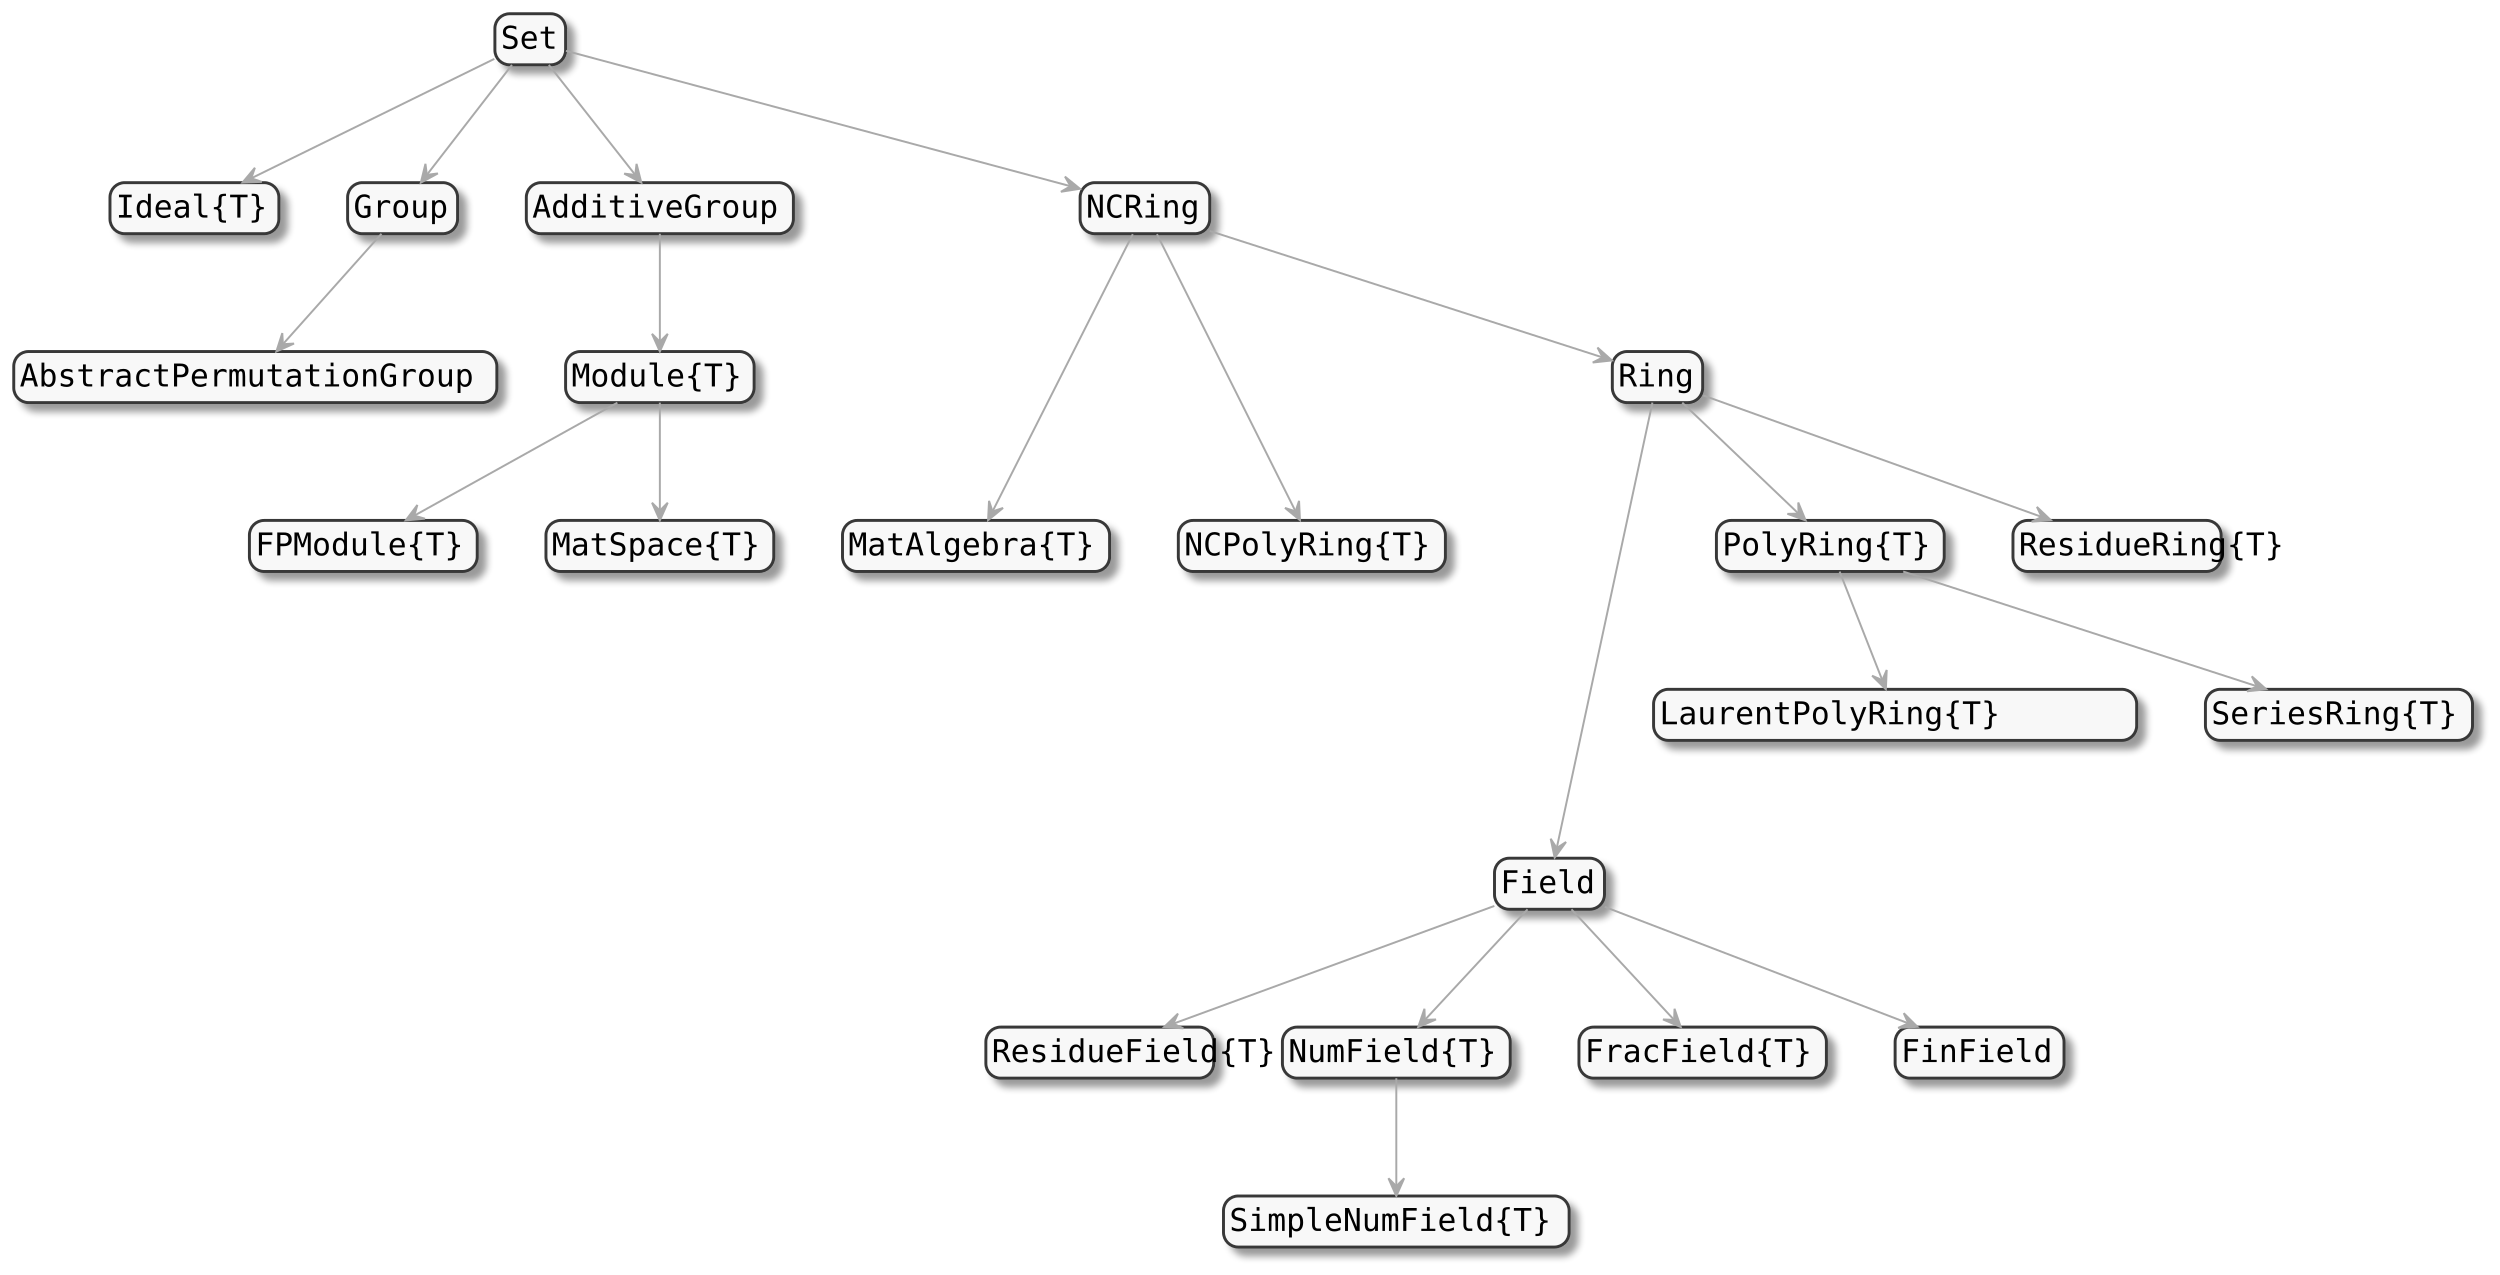
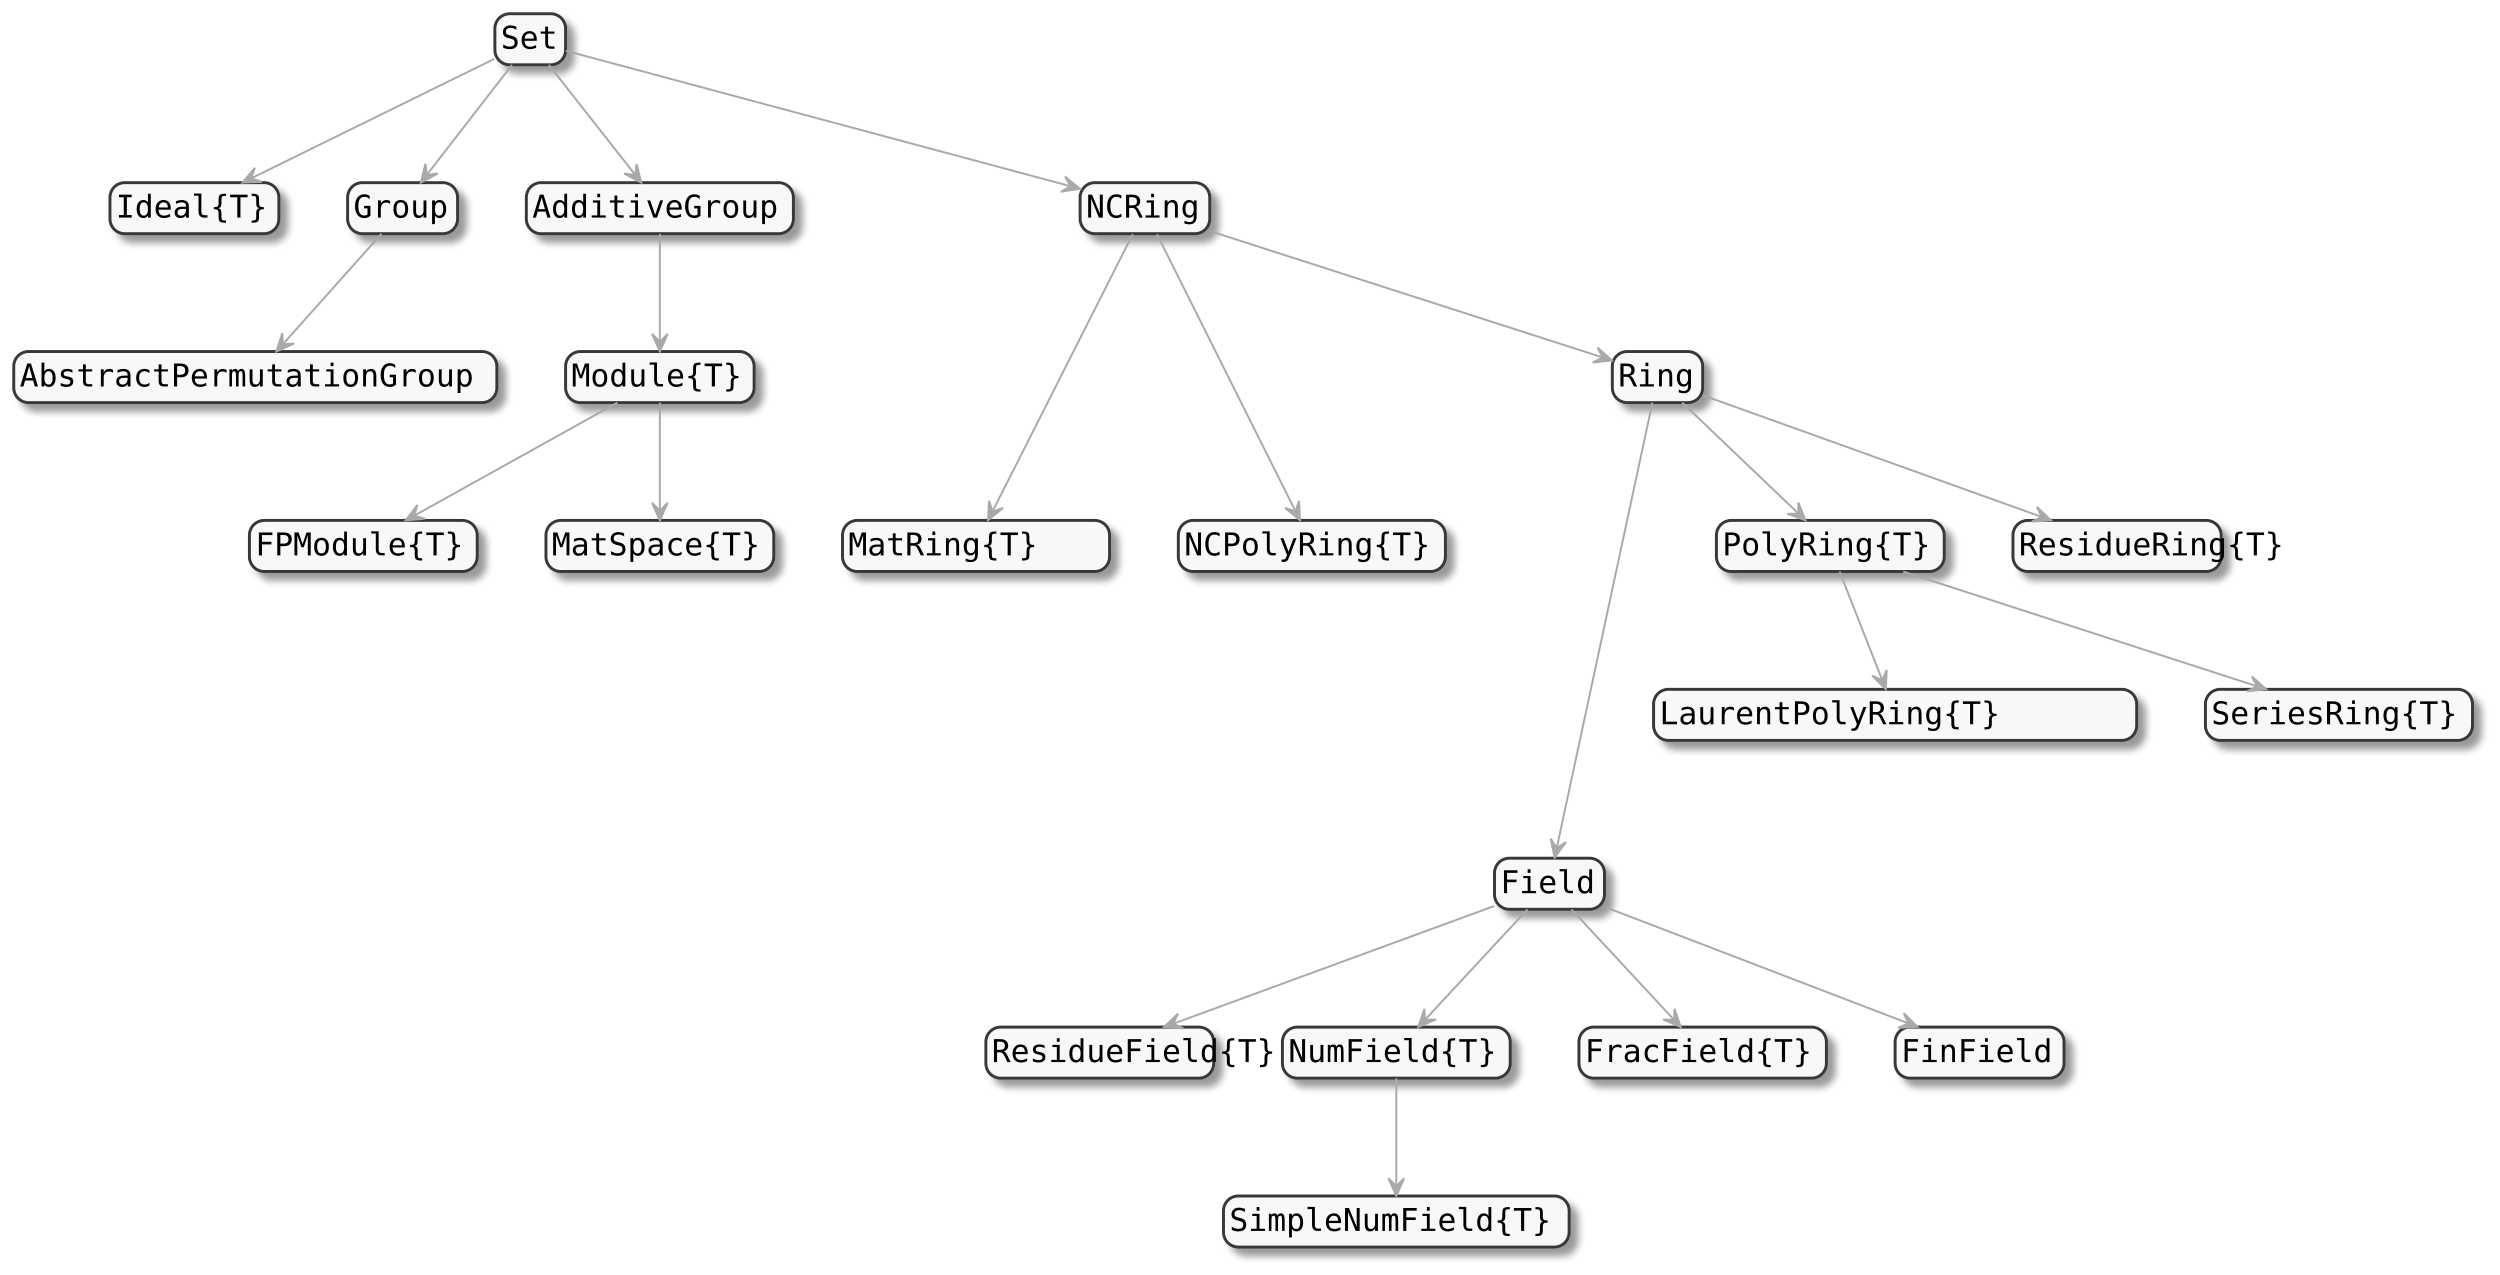
<svg xmlns="http://www.w3.org/2000/svg" contentScriptType="application/ecmascript" contentStyleType="text/css" height="649px" preserveAspectRatio="none" style="width:1273px;height:649px;background:#FFFFFF;" version="1.1" viewBox="0 0 1273 649" width="1273px" zoomAndPan="magnify">
  <defs>
    <filter height="300%" id="fryxebi1j7yfh" width="300%" x="-1" y="-1">
      <feGaussianBlur result="blurOut" stdDeviation="2.0" />
      <feColorMatrix in="blurOut" result="blurOut2" type="matrix" values="0 0 0 0 0 0 0 0 0 0 0 0 0 0 0 0 0 0 .4 0" />
      <feOffset dx="4.0" dy="4.0" in="blurOut2" result="blurOut3" />
      <feBlend in="SourceGraphic" in2="blurOut3" mode="normal" />
    </filter>
  </defs>
  <g>
    <rect fill="#F8F8F8" filter="url(#fryxebi1j7yfh)" height="26" id="Set" rx="7.5" ry="7.5" style="stroke:#383838;stroke-width:1.5;" width="36" x="252" y="7" />
    <text fill="#000000" font-family="monospace" font-size="16" lengthAdjust="spacing" textLength="30" x="255" y="24.8">Set</text>
    <rect fill="#F8F8F8" filter="url(#fryxebi1j7yfh)" height="26" id="Ideal{T}" rx="7.5" ry="7.5" style="stroke:#383838;stroke-width:1.5;" width="86" x="56" y="93" />
    <text fill="#000000" font-family="monospace" font-size="16" lengthAdjust="spacing" textLength="80" x="59" y="110.8">Ideal{T}</text>
    <rect fill="#F8F8F8" filter="url(#fryxebi1j7yfh)" height="26" id="Group" rx="7.5" ry="7.5" style="stroke:#383838;stroke-width:1.5;" width="56" x="177" y="93" />
    <text fill="#000000" font-family="monospace" font-size="16" lengthAdjust="spacing" textLength="50" x="180" y="110.8">Group</text>
    <rect fill="#F8F8F8" filter="url(#fryxebi1j7yfh)" height="26" id="AbstractPermutationGroup" rx="7.5" ry="7.5" style="stroke:#383838;stroke-width:1.5;" width="246" x="7" y="179" />
    <text fill="#000000" font-family="monospace" font-size="16" lengthAdjust="spacing" textLength="240" x="10" y="196.8">AbstractPermutationGroup</text>
    <rect fill="#F8F8F8" filter="url(#fryxebi1j7yfh)" height="26" id="AdditiveGroup" rx="7.5" ry="7.5" style="stroke:#383838;stroke-width:1.5;" width="136" x="268" y="93" />
    <text fill="#000000" font-family="monospace" font-size="16" lengthAdjust="spacing" textLength="130" x="271" y="110.8">AdditiveGroup</text>
    <rect fill="#F8F8F8" filter="url(#fryxebi1j7yfh)" height="26" id="Module{T}" rx="7.5" ry="7.5" style="stroke:#383838;stroke-width:1.5;" width="96" x="288" y="179" />
    <text fill="#000000" font-family="monospace" font-size="16" lengthAdjust="spacing" textLength="90" x="291" y="196.8">Module{T}</text>
    <rect fill="#F8F8F8" filter="url(#fryxebi1j7yfh)" height="26" id="FPModule{T}" rx="7.5" ry="7.5" style="stroke:#383838;stroke-width:1.5;" width="116" x="127" y="265" />
    <text fill="#000000" font-family="monospace" font-size="16" lengthAdjust="spacing" textLength="110" x="130" y="282.8">FPModule{T}</text>
    <rect fill="#F8F8F8" filter="url(#fryxebi1j7yfh)" height="26" id="MatSpace{T}" rx="7.5" ry="7.5" style="stroke:#383838;stroke-width:1.5;" width="116" x="278" y="265" />
    <text fill="#000000" font-family="monospace" font-size="16" lengthAdjust="spacing" textLength="110" x="281" y="282.8">MatSpace{T}</text>
    <rect fill="#F8F8F8" filter="url(#fryxebi1j7yfh)" height="26" id="NCRing" rx="7.5" ry="7.5" style="stroke:#383838;stroke-width:1.5;" width="66" x="550" y="93" />
    <text fill="#000000" font-family="monospace" font-size="16" lengthAdjust="spacing" textLength="60" x="553" y="110.8">NCRing</text>
-     <rect fill="#F8F8F8" filter="url(#fryxebi1j7yfh)" height="26" id="MatAlgebra{T}" rx="7.5" ry="7.5" style="stroke:#383838;stroke-width:1.5;" width="136" x="429" y="265" />
-     <text fill="#000000" font-family="monospace" font-size="16" lengthAdjust="spacing" textLength="130" x="432" y="282.8">MatAlgebra{T}</text>
+     <rect fill="#F8F8F8" filter="url(#fryxebi1j7yfh)" height="26" id="MatRing{T}" rx="7.5" ry="7.5" style="stroke:#383838;stroke-width:1.5;" width="136" x="429" y="265" />
+     <text fill="#000000" font-family="monospace" font-size="16" lengthAdjust="spacing" textLength="130" x="432" y="282.8">MatRing{T}</text>
    <rect fill="#F8F8F8" filter="url(#fryxebi1j7yfh)" height="26" id="NCPolyRing{T}" rx="7.5" ry="7.5" style="stroke:#383838;stroke-width:1.5;" width="136" x="600" y="265" />
    <text fill="#000000" font-family="monospace" font-size="16" lengthAdjust="spacing" textLength="130" x="603" y="282.8">NCPolyRing{T}</text>
    <rect fill="#F8F8F8" filter="url(#fryxebi1j7yfh)" height="26" id="Ring" rx="7.5" ry="7.5" style="stroke:#383838;stroke-width:1.5;" width="46" x="821" y="179" />
    <text fill="#000000" font-family="monospace" font-size="16" lengthAdjust="spacing" textLength="40" x="824" y="196.8">Ring</text>
    <rect fill="#F8F8F8" filter="url(#fryxebi1j7yfh)" height="26" id="Field" rx="7.5" ry="7.5" style="stroke:#383838;stroke-width:1.5;" width="56" x="761" y="437" />
    <text fill="#000000" font-family="monospace" font-size="16" lengthAdjust="spacing" textLength="50" x="764" y="454.8">Field</text>
    <rect fill="#F8F8F8" filter="url(#fryxebi1j7yfh)" height="26" id="PolyRing{T}" rx="7.5" ry="7.5" style="stroke:#383838;stroke-width:1.5;" width="116" x="874" y="265" />
    <text fill="#000000" font-family="monospace" font-size="16" lengthAdjust="spacing" textLength="110" x="877" y="282.8">PolyRing{T}</text>
    <rect fill="#F8F8F8" filter="url(#fryxebi1j7yfh)" height="26" id="LaurentPolyRing{T}" rx="7.5" ry="7.5" style="stroke:#383838;stroke-width:1.5;" width="246" x="842" y="351" />
    <text fill="#000000" font-family="monospace" font-size="16" lengthAdjust="spacing" textLength="240" x="845" y="368.8">LaurentPolyRing{T}</text>
    <rect fill="#F8F8F8" filter="url(#fryxebi1j7yfh)" height="26" id="SeriesRing{T}" rx="7.5" ry="7.5" style="stroke:#383838;stroke-width:1.5;" width="136" x="1123" y="351" />
    <text fill="#000000" font-family="monospace" font-size="16" lengthAdjust="spacing" textLength="130" x="1126" y="368.8">SeriesRing{T}</text>
    <rect fill="#F8F8F8" filter="url(#fryxebi1j7yfh)" height="26" id="ResidueRing{T}" rx="7.5" ry="7.5" style="stroke:#383838;stroke-width:1.5;" width="106" x="1025" y="265" />
    <text fill="#000000" font-family="monospace" font-size="16" lengthAdjust="spacing" textLength="100" x="1028" y="282.8">ResidueRing{T}</text>
    <rect fill="#F8F8F8" filter="url(#fryxebi1j7yfh)" height="26" id="ResidueField{T}" rx="7.5" ry="7.5" style="stroke:#383838;stroke-width:1.5;" width="116" x="502" y="523" />
    <text fill="#000000" font-family="monospace" font-size="16" lengthAdjust="spacing" textLength="110" x="505" y="540.8">ResidueField{T}</text>
    <rect fill="#F8F8F8" filter="url(#fryxebi1j7yfh)" height="26" id="NumField{T}" rx="7.5" ry="7.5" style="stroke:#383838;stroke-width:1.5;" width="116" x="653" y="523" />
    <text fill="#000000" font-family="monospace" font-size="16" lengthAdjust="spacing" textLength="110" x="656" y="540.8">NumField{T}</text>
    <rect fill="#F8F8F8" filter="url(#fryxebi1j7yfh)" height="26" id="SimpleNumField{T}" rx="7.5" ry="7.5" style="stroke:#383838;stroke-width:1.5;" width="176" x="623" y="609" />
    <text fill="#000000" font-family="monospace" font-size="16" lengthAdjust="spacing" textLength="170" x="626" y="626.8">SimpleNumField{T}</text>
    <rect fill="#F8F8F8" filter="url(#fryxebi1j7yfh)" height="26" id="FracField{T}" rx="7.5" ry="7.5" style="stroke:#383838;stroke-width:1.5;" width="126" x="804" y="523" />
    <text fill="#000000" font-family="monospace" font-size="16" lengthAdjust="spacing" textLength="120" x="807" y="540.8">FracField{T}</text>
    <rect fill="#F8F8F8" filter="url(#fryxebi1j7yfh)" height="26" id="FinField" rx="7.5" ry="7.5" style="stroke:#383838;stroke-width:1.5;" width="86" x="965" y="523" />
    <text fill="#000000" font-family="monospace" font-size="16" lengthAdjust="spacing" textLength="80" x="968" y="540.8">FinField</text>
    <path codeLine="8" d="M251.7,29.99 C222.1,44.53 163.46,73.33 128.09,90.71 " fill="none" id="Set-to-Ideal{T}" style="stroke:#A9A9A9;stroke-width:1.0;" />
    <polygon fill="#A9A9A9" points="123.47,92.98,133.312,92.608,127.959,90.778,129.789,85.426,123.47,92.98" style="stroke:#A9A9A9;stroke-width:1.0;" />
    <path codeLine="11" d="M260.69,33.04 C249.39,47.63 230.3,72.3 217.67,88.62 " fill="none" id="Set-to-Group" style="stroke:#A9A9A9;stroke-width:1.0;" />
    <polygon fill="#A9A9A9" points="214.3,92.99,222.968,88.313,217.357,89.033,216.637,83.422,214.3,92.99" style="stroke:#A9A9A9;stroke-width:1.0;" />
    <path codeLine="12" d="M194.25,119.04 C181.11,133.76 158.82,158.72 144.25,175.04 " fill="none" id="Group-to-AbstractPermutationGroup" style="stroke:#A9A9A9;stroke-width:1.0;" />
    <polygon fill="#A9A9A9" points="140.73,178.99,149.708,174.94,144.06,175.26,143.74,169.612,140.73,178.99" style="stroke:#A9A9A9;stroke-width:1.0;" />
    <path codeLine="15" d="M279.46,33.04 C291.02,47.76 310.64,72.72 323.46,89.04 " fill="none" id="Set-to-AdditiveGroup" style="stroke:#A9A9A9;stroke-width:1.0;" />
    <polygon fill="#A9A9A9" points="326.56,92.99,324.125,83.447,323.463,89.065,317.845,88.403,326.56,92.99" style="stroke:#A9A9A9;stroke-width:1.0;" />
    <path codeLine="16" d="M336,119.04 C336,133.38 336,157.46 336,173.78 " fill="none" id="AdditiveGroup-to-Module{T}" style="stroke:#A9A9A9;stroke-width:1.0;" />
    <polygon fill="#A9A9A9" points="336,178.99,340,169.99,336,173.99,332,169.99,336,178.99" style="stroke:#A9A9A9;stroke-width:1.0;" />
    <path codeLine="17" d="M314.37,205.04 C287.12,220.19 240.34,246.21 211.13,262.47 " fill="none" id="Module{T}-to-FPModule{T}" style="stroke:#A9A9A9;stroke-width:1.0;" />
    <polygon fill="#A9A9A9" points="206.59,264.99,216.4,264.116,210.961,262.562,212.515,257.123,206.59,264.99" style="stroke:#A9A9A9;stroke-width:1.0;" />
    <path codeLine="18" d="M336,205.04 C336,219.38 336,243.46 336,259.78 " fill="none" id="Module{T}-to-MatSpace{T}" style="stroke:#A9A9A9;stroke-width:1.0;" />
    <polygon fill="#A9A9A9" points="336,264.99,340,255.99,336,259.99,332,255.99,336,264.99" style="stroke:#A9A9A9;stroke-width:1.0;" />
    <path codeLine="21" d="M288.18,25.88 C337.9,39.22 476.93,76.53 544.78,94.74 " fill="none" id="Set-to-NCRing" style="stroke:#A9A9A9;stroke-width:1.0;" />
    <polygon fill="#A9A9A9" points="549.93,96.13,542.279,89.928,545.102,94.83,540.2,97.653,549.93,96.13" style="stroke:#A9A9A9;stroke-width:1.0;" />
-     <path codeLine="22" d="M576.82,119.23 C561.69,149.12 522.82,225.97 505.52,260.16 " fill="none" id="NCRing-to-MatAlgebra{T}" style="stroke:#A9A9A9;stroke-width:1.0;" />
+     <path codeLine="22" d="M576.82,119.23 C561.69,149.12 522.82,225.97 505.52,260.16 " fill="none" id="NCRing-to-MatRing{T}" style="stroke:#A9A9A9;stroke-width:1.0;" />
    <polygon fill="#A9A9A9" points="503.13,264.88,510.757,258.648,505.383,260.416,503.615,255.043,503.13,264.88" style="stroke:#A9A9A9;stroke-width:1.0;" />
    <path codeLine="23" d="M589.11,119.23 C604.06,149.12 642.48,225.97 659.58,260.16 " fill="none" id="NCRing-to-NCPolyRing{T}" style="stroke:#A9A9A9;stroke-width:1.0;" />
    <polygon fill="#A9A9A9" points="661.94,264.88,661.48,255.042,659.698,260.411,654.329,258.629,661.94,264.88" style="stroke:#A9A9A9;stroke-width:1.0;" />
    <path codeLine="24" d="M616.06,117.64 C667.91,134.33 767.45,166.36 815.99,181.99 " fill="none" id="NCRing-to-Ring" style="stroke:#A9A9A9;stroke-width:1.0;" />
    <polygon fill="#A9A9A9" points="820.81,183.54,813.465,176.978,816.05,182.01,811.018,184.595,820.81,183.54" style="stroke:#A9A9A9;stroke-width:1.0;" />
    <path codeLine="27" d="M841.42,205 C832.53,246.4 803.12,383.29 792.7,431.78 " fill="none" id="Ring-to-Field" style="stroke:#A9A9A9;stroke-width:1.0;" />
    <polygon fill="#A9A9A9" points="791.64,436.72,797.431,428.753,792.684,431.83,789.607,427.083,791.64,436.72" style="stroke:#A9A9A9;stroke-width:1.0;" />
    <path codeLine="28" d="M856.61,205.04 C872.16,219.88 898.63,245.15 915.71,261.45 " fill="none" id="Ring-to-PolyRing{T}" style="stroke:#A9A9A9;stroke-width:1.0;" />
    <polygon fill="#A9A9A9" points="919.42,264.99,915.681,255.878,915.807,261.534,910.151,261.66,919.42,264.99" style="stroke:#A9A9A9;stroke-width:1.0;" />
    <path codeLine="29" d="M936.73,291.04 C942.41,305.51 951.99,329.88 958.4,346.2 " fill="none" id="PolyRing{T}-to-LaurentPolyRing{T}" style="stroke:#A9A9A9;stroke-width:1.0;" />
    <polygon fill="#A9A9A9" points="960.28,350.99,960.714,341.151,958.453,346.336,953.267,344.075,960.28,350.99" style="stroke:#A9A9A9;stroke-width:1.0;" />
    <path codeLine="30" d="M969.11,291.04 C1016.71,306.47 1099.06,333.18 1148.94,349.36 " fill="none" id="PolyRing{T}-to-SeriesRing{T}" style="stroke:#A9A9A9;stroke-width:1.0;" />
    <polygon fill="#A9A9A9" points="1153.96,350.99,1146.633,344.409,1149.204,349.447,1144.165,352.018,1153.96,350.99" style="stroke:#A9A9A9;stroke-width:1.0;" />
    <path codeLine="31" d="M867.29,201.36 C907.53,215.8 990.43,245.56 1039.4,263.14 " fill="none" id="Ring-to-ResidueRing{T}" style="stroke:#A9A9A9;stroke-width:1.0;" />
    <polygon fill="#A9A9A9" points="1044.32,264.91,1037.192,258.113,1039.612,263.226,1034.499,265.646,1044.32,264.91" style="stroke:#A9A9A9;stroke-width:1.0;" />
    <path codeLine="34" d="M760.92,461.3 C719.9,476.35 643.49,504.38 597.64,521.19 " fill="none" id="Field-to-ResidueField{T}" style="stroke:#A9A9A9;stroke-width:1.0;" />
    <polygon fill="#A9A9A9" points="592.75,522.99,602.577,523.638,597.443,521.264,599.816,516.129,592.75,522.99" style="stroke:#A9A9A9;stroke-width:1.0;" />
    <path codeLine="35" d="M711,549.04 C711,563.38 711,587.46 711,603.78 " fill="none" id="NumField{T}-to-SimpleNumField{T}" style="stroke:#A9A9A9;stroke-width:1.0;" />
    <polygon fill="#A9A9A9" points="711,608.99,715,599.99,711,603.99,707,599.99,711,608.99" style="stroke:#A9A9A9;stroke-width:1.0;" />
    <path codeLine="36" d="M800.18,463.04 C813.84,477.76 837.03,502.72 852.18,519.04 " fill="none" id="Field-to-FracField{T}" style="stroke:#A9A9A9;stroke-width:1.0;" />
    <polygon fill="#A9A9A9" points="855.85,522.99,852.67,513.669,852.453,519.322,846.8,519.105,855.85,522.99" style="stroke:#A9A9A9;stroke-width:1.0;" />
    <path codeLine="37" d="M777.82,463.04 C764.16,477.76 740.97,502.72 725.82,519.04 " fill="none" id="Field-to-NumField{T}" style="stroke:#A9A9A9;stroke-width:1.0;" />
    <polygon fill="#A9A9A9" points="722.15,522.99,731.2,519.105,725.547,519.322,725.33,513.669,722.15,522.99" style="stroke:#A9A9A9;stroke-width:1.0;" />
    <path codeLine="38" d="M817.18,461.81 C856.56,476.91 928.08,504.35 971.49,521 " fill="none" id="Field-to-FinField" style="stroke:#A9A9A9;stroke-width:1.0;" />
    <polygon fill="#A9A9A9" points="976.38,522.87,969.402,515.92,971.71,521.085,966.545,523.393,976.38,522.87" style="stroke:#A9A9A9;stroke-width:1.0;" />
  </g>
</svg>
